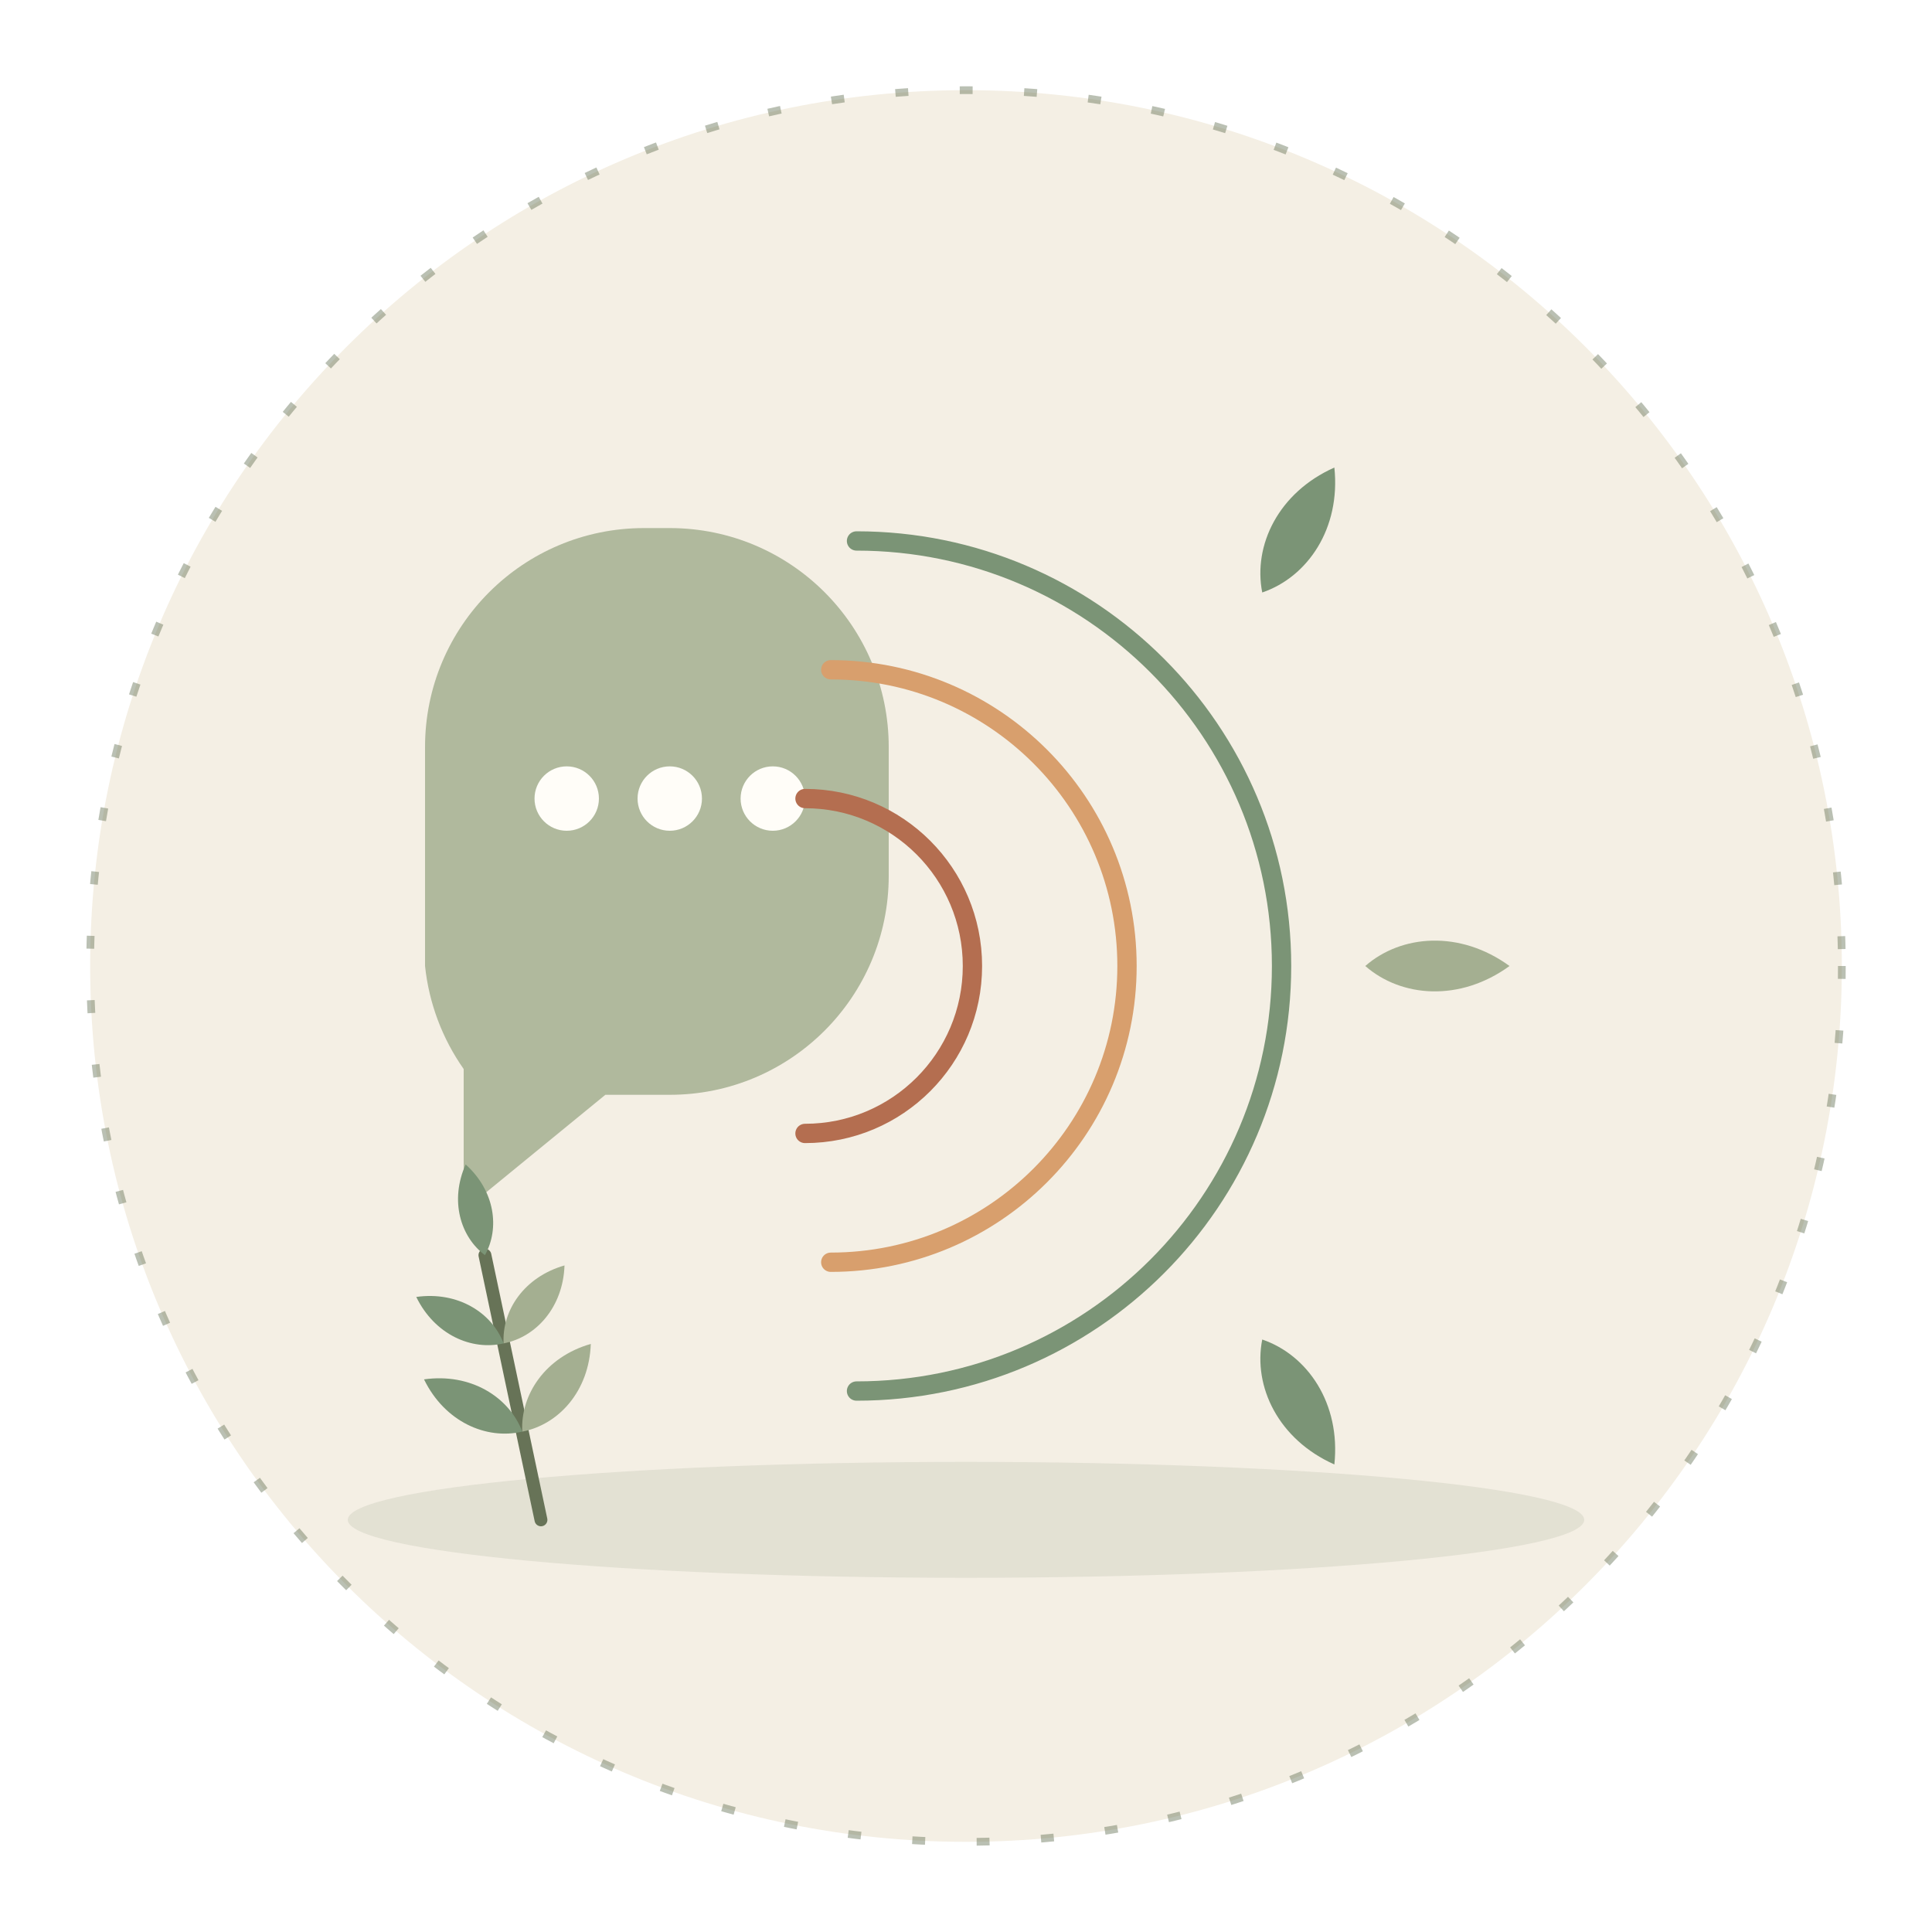
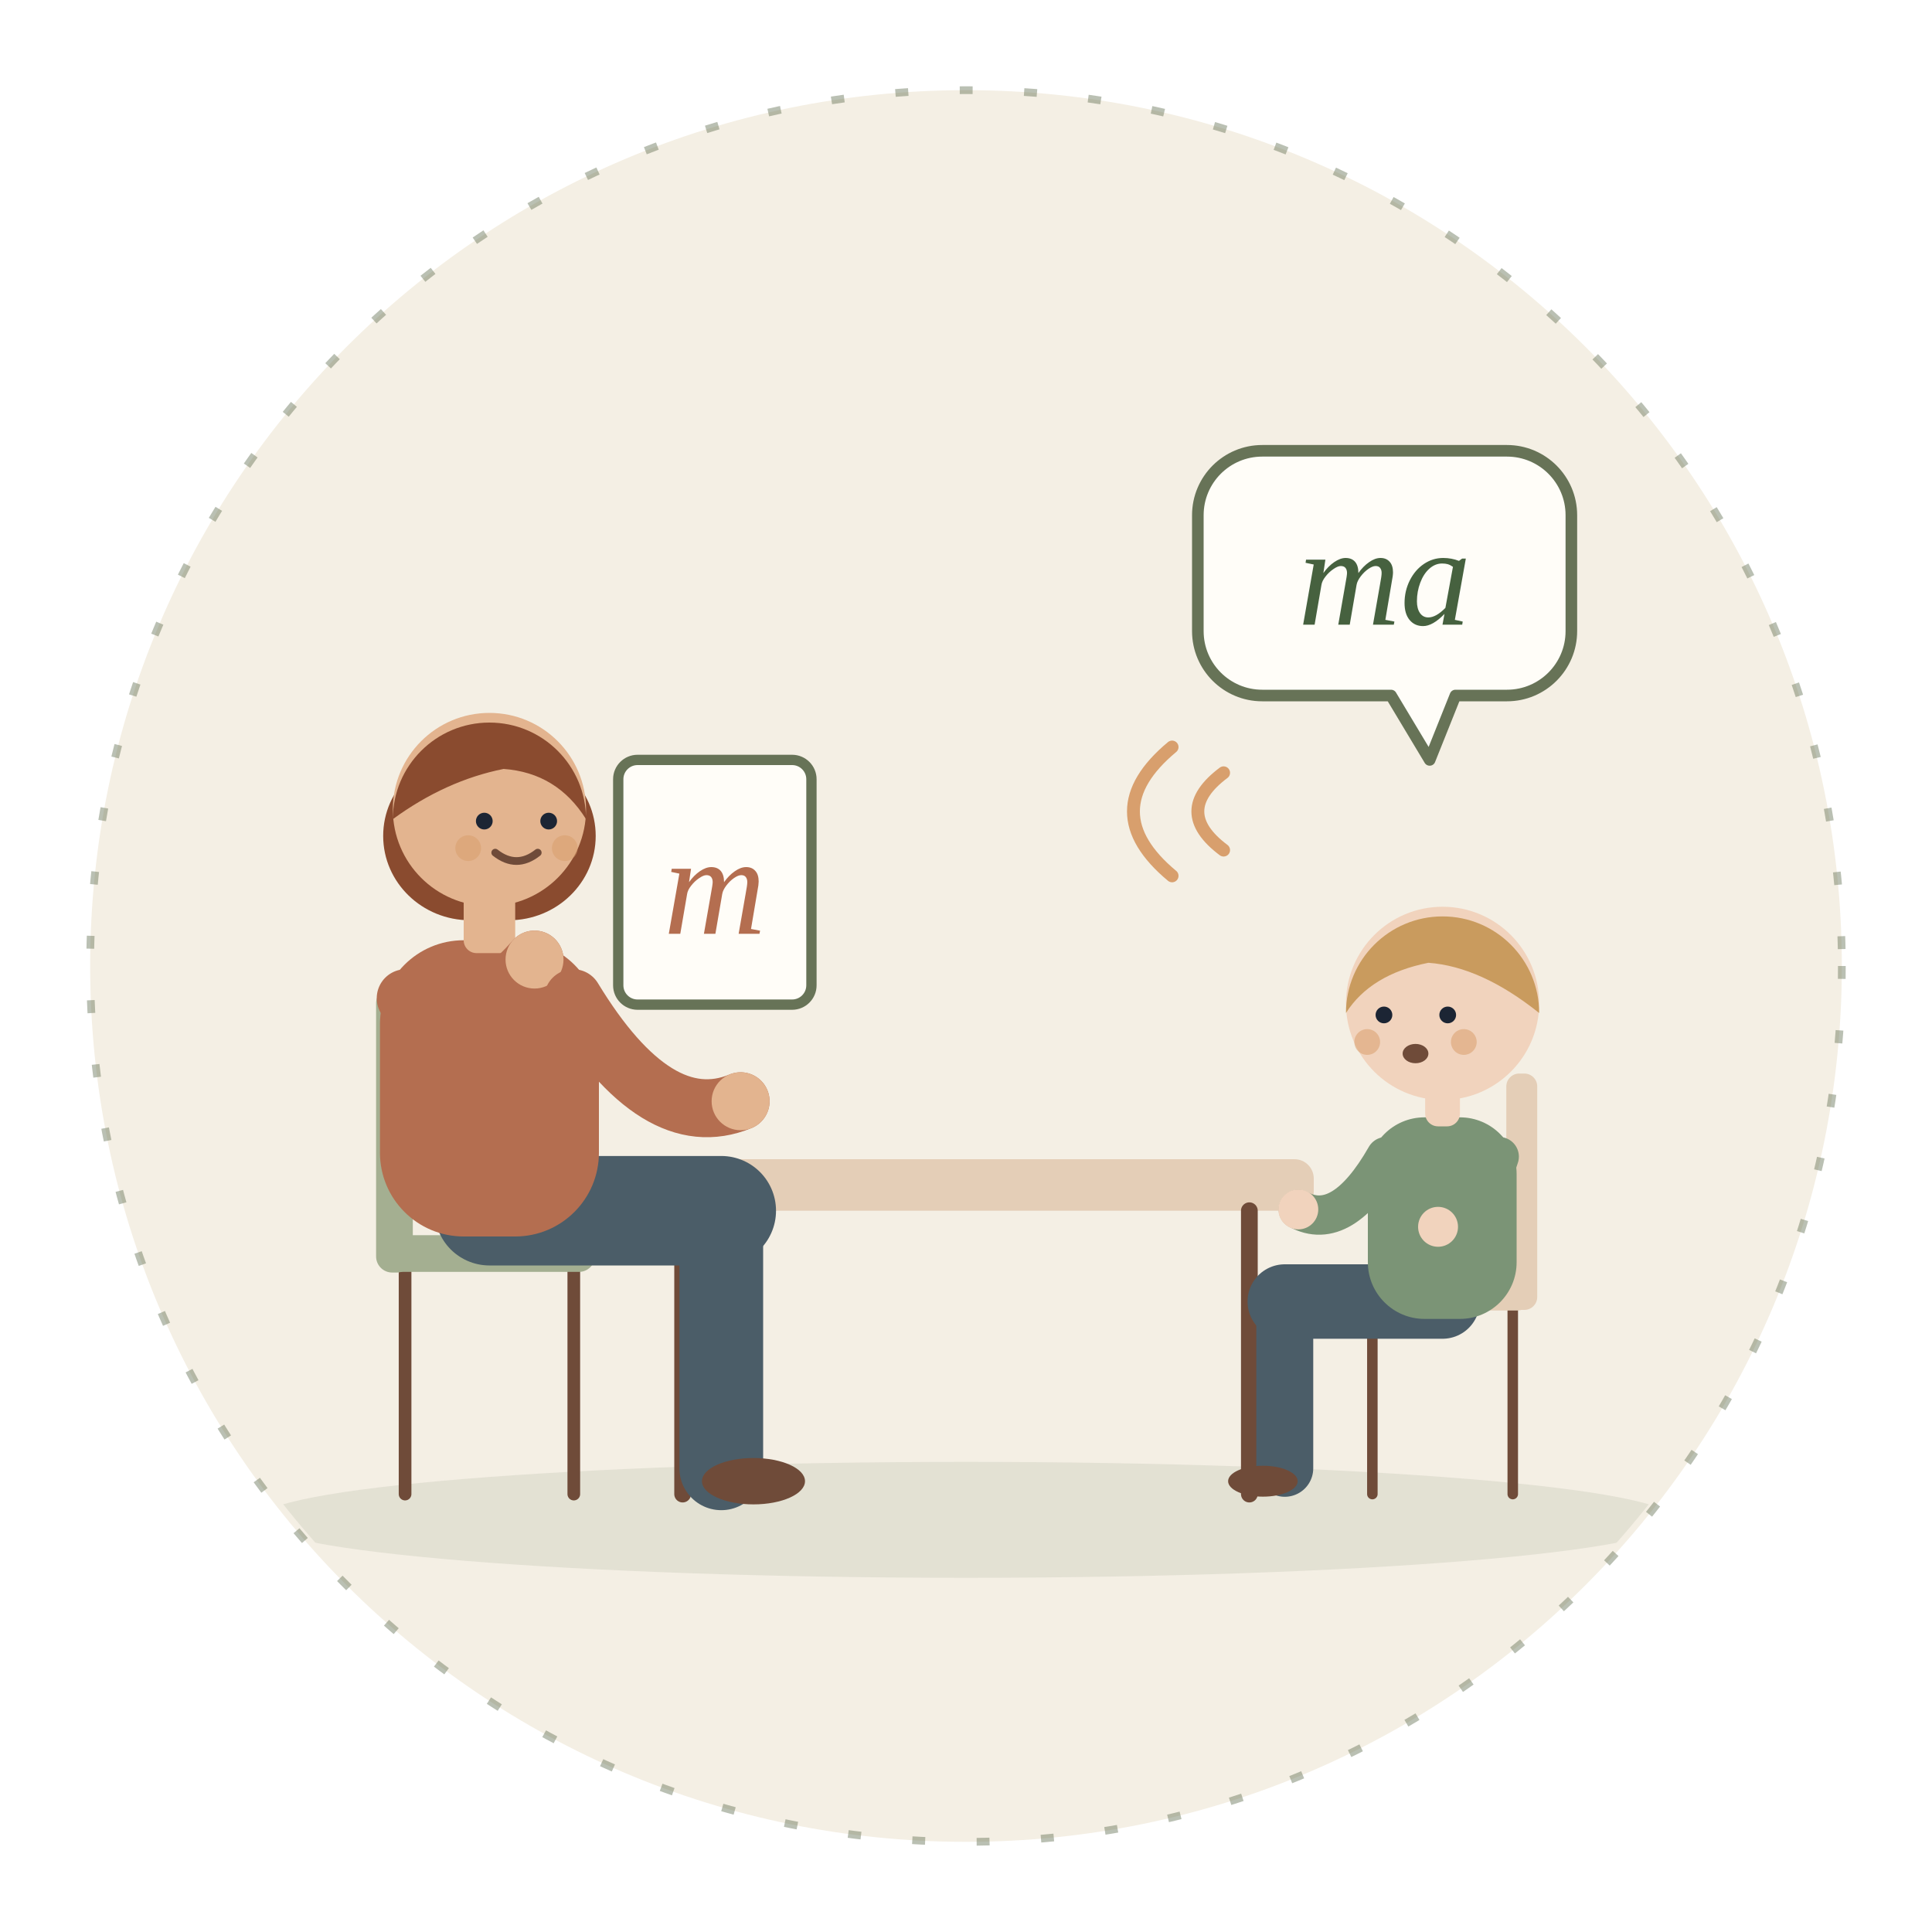
- <svg xmlns="http://www.w3.org/2000/svg" viewBox="0 0 300 300" width="300" height="300" role="img" aria-label="Un globo de diálogo del que salen ondas de sonido que terminan en hojas">
+ <svg xmlns="http://www.w3.org/2000/svg" viewBox="0 0 300 300" width="300" height="300" role="img" aria-label="La fonoaudióloga muestra una tarjeta con una letra y el niño pronuncia la sílaba">
  <circle cx="150" cy="150" r="136" fill="#f4efe4" />
  <circle cx="150" cy="150" r="136" fill="none" stroke="#677357" stroke-width="1.2" stroke-dasharray="2 8" opacity=".45" />
  <clipPath id="disco">
    <circle cx="150" cy="150" r="135" />
  </clipPath>
  <g clip-path="url(#disco)">
-     <ellipse cx="150" cy="236" rx="96" ry="9" fill="#677357" opacity=".12" />
-     <path d="M66 116 a34 34 0 0 1 34 -34 h4 a34 34 0 0 1 34 34 v20 a34 34 0 0 1 -34 34 h-10 l-22 18 v-22 a34 34 0 0 1 -6 -16 z" fill="#a4af91" opacity=".85" />
-     <circle cx="88.0" cy="124.0" r="5" fill="#fffdf8" opacity="1.0" />
-     <circle cx="104.0" cy="124.0" r="5" fill="#fffdf8" opacity="1.0" />
-     <circle cx="120.0" cy="124.0" r="5" fill="#fffdf8" opacity="1.0" />
-     <path d="M155 124 A26 26 0 0 1 155 176" stroke="#b46e50" stroke-width="3" fill="none" stroke-linecap="round" transform="translate(-30 0)" />
-     <path d="M159 104 A46 46 0 0 1 159 196" stroke="#d89f6d" stroke-width="3" fill="none" stroke-linecap="round" transform="translate(-30 0)" />
-     <path d="M163 84 A66 66 0 0 1 163 216" stroke="#7b9476" stroke-width="3" fill="none" stroke-linecap="round" transform="translate(-30 0)" />
-     <path d="M0 0 C7 -8 8 -21 0 -32 C-8 -21 -7 -8 0 0 Z" transform="translate(196.0 92.0) rotate(30) scale(0.7)" fill="#7b9476" opacity="1.0" />
-     <path d="M0 0 C7 -8 8 -21 0 -32 C-8 -21 -7 -8 0 0 Z" transform="translate(212.0 150.0) rotate(90) scale(0.7)" fill="#a4af91" opacity="1.0" />
-     <path d="M0 0 C7 -8 8 -21 0 -32 C-8 -21 -7 -8 0 0 Z" transform="translate(196.0 208.0) rotate(150) scale(0.7)" fill="#7b9476" opacity="1.0" />
-     <path d="M84.0 236.0 L75.3 194.9" stroke="#677357" stroke-width="2" fill="none" stroke-linecap="round" stroke-linejoin="round" />
-     <path d="M0 0 C7 -8 8 -21 0 -32 C-8 -21 -7 -8 0 0 Z" transform="translate(81.1 222.3) rotate(-62) scale(0.54)" fill="#7b9476" opacity="1.0" />
-     <path d="M0 0 C7 -8 8 -21 0 -32 C-8 -21 -7 -8 0 0 Z" transform="translate(81.1 222.3) rotate(38) scale(0.54)" fill="#a4af91" opacity="1.0" />
-     <path d="M0 0 C7 -8 8 -21 0 -32 C-8 -21 -7 -8 0 0 Z" transform="translate(78.2 208.6) rotate(-62) scale(0.48)" fill="#7b9476" opacity="1.0" />
-     <path d="M0 0 C7 -8 8 -21 0 -32 C-8 -21 -7 -8 0 0 Z" transform="translate(78.2 208.6) rotate(38) scale(0.48)" fill="#a4af91" opacity="1.0" />
-     <path d="M0 0 C7 -8 8 -21 0 -32 C-8 -21 -7 -8 0 0 Z" transform="translate(75.3 194.9) rotate(-12) scale(0.45)" fill="#7b9476" opacity="1.0" />
+     <ellipse cx="150" cy="236" rx="110" ry="9" fill="#677357" opacity=".12" />
+     <rect x="96.0" y="180.0" width="108.0" height="8.0" rx="3.0" fill="#e4ceb7" />
+     <path d="M106 188 V232 M194 188 V232" stroke="#6f4b39" stroke-width="2.6" fill="none" stroke-linecap="round" stroke-linejoin="round" />
+     <path d="M62.9 232 V195.9 M89.1 232 V195.9" stroke="#6f4b39" stroke-width="1.968" fill="none" stroke-linecap="round" stroke-linejoin="round" />
+     <rect x="59.6" y="191.8" width="32.8" height="5.7" rx="2.5" fill="#a4af91" />
+     <rect x="58.4" y="153.3" width="5.7" height="44.3" rx="2.5" fill="#a4af91" />
+     <rect x="59.5" y="116.7" width="33.0" height="26.2" rx="13.5" fill="#8a4b2f" />
+     <path d="M76.0 188.0 H112.0" stroke="#4b5d68" stroke-width="17.0" fill="none" stroke-linecap="round" stroke-linejoin="round" />
+     <path d="M112.0 188.0 V228.0" stroke="#4b5d68" stroke-width="13.0" fill="none" stroke-linecap="round" stroke-linejoin="round" />
+     <ellipse cx="117.0" cy="230.0" rx="8.0" ry="3.6" fill="#6f4b39" />
+     <rect x="59.0" y="146.0" width="34.0" height="46.0" rx="13.0" fill="#b46e50" />
+     <rect x="72.0" y="138.0" width="8.0" height="10.0" rx="2.0" fill="#e3b48f" />
+     <circle cx="76.0" cy="125.7" r="15.0" fill="#e3b48f" opacity="1.0" />
+     <path d="M61.0 127.2 A15.0 15.0 0 0 1 91.0 127.2 Q86.5 120.0 78.2 119.4 Q69.2 121.2 61.0 127.2 Z" fill="#8a4b2f" />
+     <circle cx="75.2" cy="127.5" r="1.3" fill="#1c2534" opacity="1.0" />
+     <circle cx="85.2" cy="127.5" r="1.3" fill="#1c2534" opacity="1.0" />
+     <path d="M76.9 132.4 Q80.2 135.0 83.5 132.4" stroke="#6f4b39" stroke-width="1.2" fill="none" stroke-linecap="round" stroke-linejoin="round" />
+     <circle cx="72.7" cy="131.7" r="2.0" fill="#d89f6d" opacity="0.55" />
+     <circle cx="87.7" cy="131.7" r="2.0" fill="#d89f6d" opacity="0.55" />
+     <rect x="96.0" y="118.0" width="30.0" height="38.0" rx="3.0" fill="#fffdf8" stroke="#677357" stroke-width="1.6" />
+     <text x="111.0" y="145.0" text-anchor="middle" font-family="Georgia, 'Times New Roman', serif" font-size="22" font-weight="normal" font-style="italic" fill="#b46e50">m</text>
+     <path d="M63.0 155.0 Q73.0 160.4 83.0 149.0" stroke="#b46e50" stroke-width="9.0" fill="none" stroke-linecap="round" />
+     <circle cx="83.0" cy="149.0" r="4.5" fill="#e3b48f" opacity="1.0" />
+     <path d="M89.0 155.0 Q102.0 176.4 115.0 171.0" stroke="#b46e50" stroke-width="9.0" fill="none" stroke-linecap="round" />
+     <circle cx="115.0" cy="171.0" r="4.5" fill="#e3b48f" opacity="1.0" />
+     <path d="M213.1 232 V202.1 M234.9 232 V202.1" stroke="#6f4b39" stroke-width="1.632" fill="none" stroke-linecap="round" stroke-linejoin="round" />
+     <rect x="210.4" y="198.7" width="27.2" height="4.8" rx="2.0" fill="#e4ceb7" />
+     <rect x="233.9" y="166.7" width="4.8" height="36.7" rx="2.0" fill="#e4ceb7" />
+     <path d="M224.0 202.1 H199.5" stroke="#4b5d68" stroke-width="11.56" fill="none" stroke-linecap="round" stroke-linejoin="round" />
+     <path d="M199.5 202.1 V228.0" stroke="#4b5d68" stroke-width="8.84" fill="none" stroke-linecap="round" stroke-linejoin="round" />
+     <ellipse cx="196.1" cy="230.0" rx="5.4" ry="2.4" fill="#6f4b39" />
+     <rect x="212.4" y="173.5" width="23.1" height="31.3" rx="8.8" fill="#7b9476" />
+     <rect x="221.3" y="168.1" width="5.4" height="6.8" rx="2.0" fill="#f1d3bd" />
+     <circle cx="224.0" cy="155.8" r="15.0" fill="#f1d3bd" opacity="1.0" />
+     <path d="M209.0 157.3 A15.0 15.0 0 0 1 239.0 157.3 Q230.0 150.1 221.8 149.5 Q212.8 151.3 209.0 157.3 Z" fill="#c99b5e" />
+     <circle cx="214.9" cy="157.6" r="1.3" fill="#1c2534" opacity="1.0" />
+     <circle cx="224.8" cy="157.6" r="1.3" fill="#1c2534" opacity="1.0" />
+     <ellipse cx="219.8" cy="163.6" rx="2.0" ry="1.5" fill="#6f4b39" />
+     <circle cx="212.3" cy="161.8" r="2.0" fill="#d89f6d" opacity="0.55" />
+     <circle cx="227.3" cy="161.8" r="2.0" fill="#d89f6d" opacity="0.55" />
+     <path d="M215.2 179.6 Q208.4 191.5 201.6 187.8" stroke="#7b9476" stroke-width="6.1" fill="none" stroke-linecap="round" />
+     <circle cx="201.6" cy="187.8" r="3.1" fill="#f1d3bd" opacity="1.0" />
+     <path d="M232.8 179.6 Q228.1 194.2 223.3 190.5" stroke="#7b9476" stroke-width="6.1" fill="none" stroke-linecap="round" />
+     <circle cx="223.3" cy="190.5" r="3.1" fill="#f1d3bd" opacity="1.0" />
+     <path d="M196 70 h38 a10 10 0 0 1 10 10 v18 a10 10 0 0 1 -10 10 H226 l-4 10 l-6 -10 H196 a10 10 0 0 1 -10 -10 v-18 a10 10 0 0 1 10 -10 z" fill="#fffdf8" stroke="#677357" stroke-width="1.8" stroke-linejoin="round" />
+     <text x="215.0" y="97.0" text-anchor="middle" font-family="Georgia, 'Times New Roman', serif" font-size="22" font-weight="normal" font-style="italic" fill="#46613f">ma</text>
+     <path d="M190 120 q-8 6 0 12" stroke="#d89f6d" stroke-width="2" fill="none" stroke-linecap="round" stroke-linejoin="round" />
+     <path d="M182 116 q-12 10 0 20" stroke="#d89f6d" stroke-width="2" fill="none" stroke-linecap="round" stroke-linejoin="round" />
  </g>
</svg>
